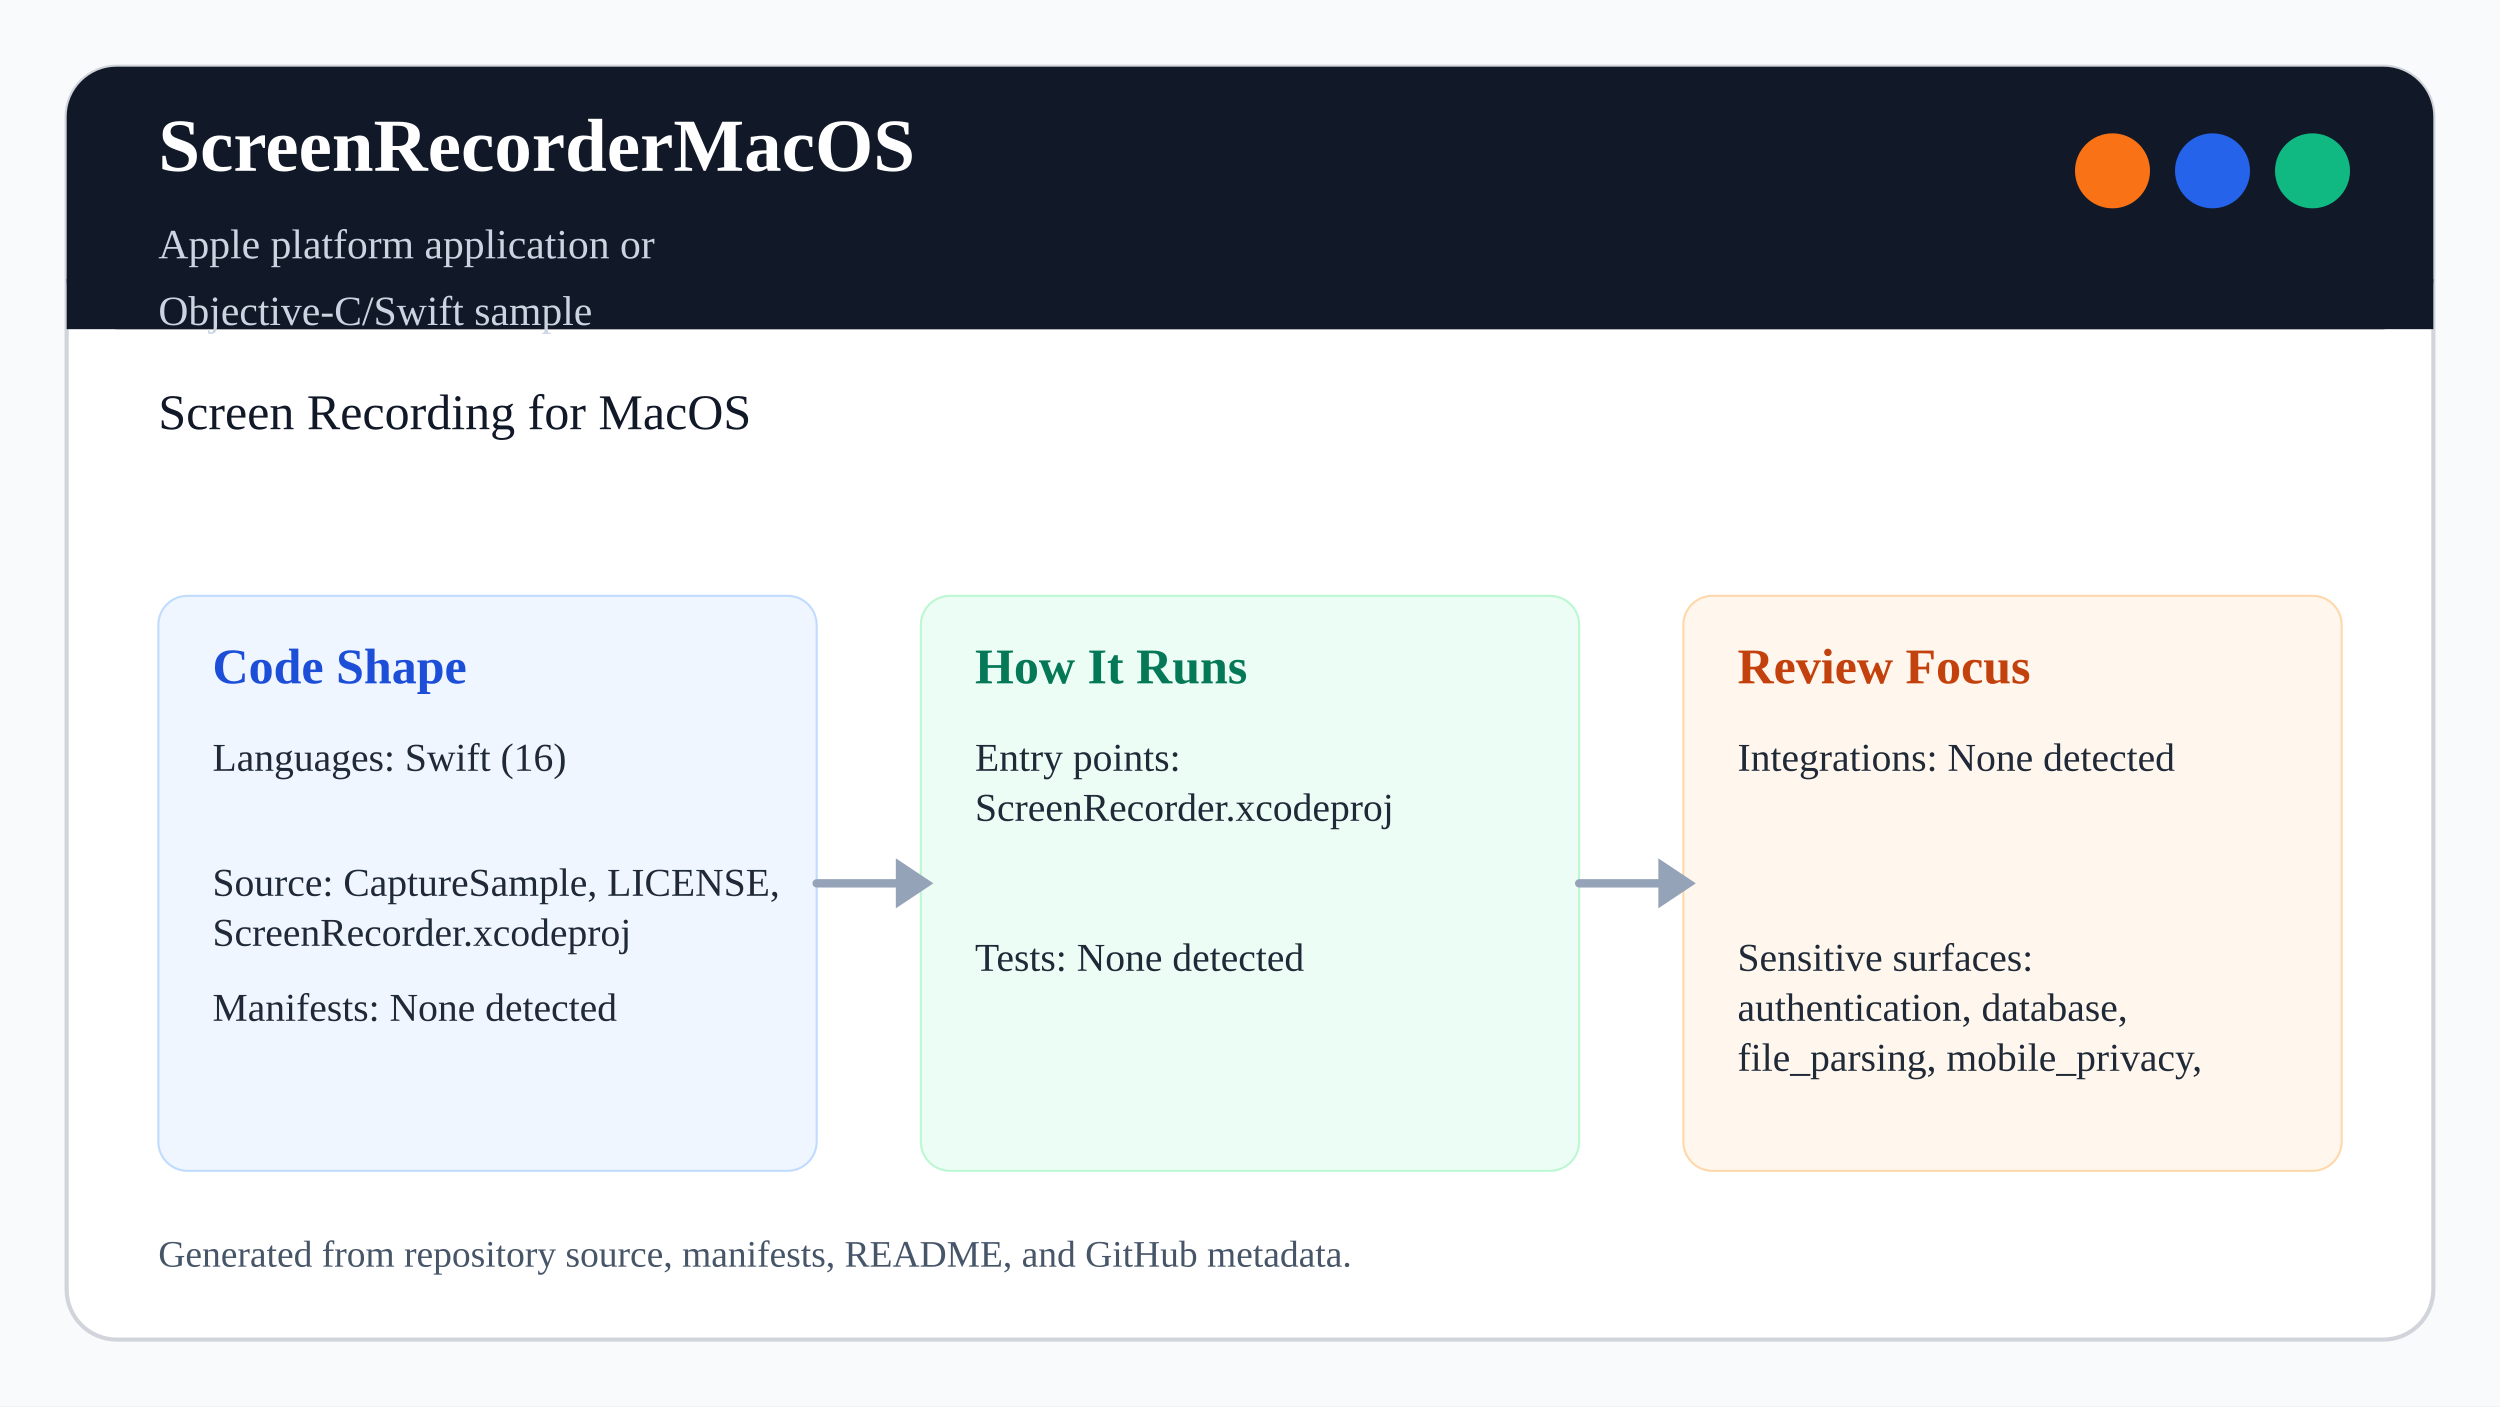
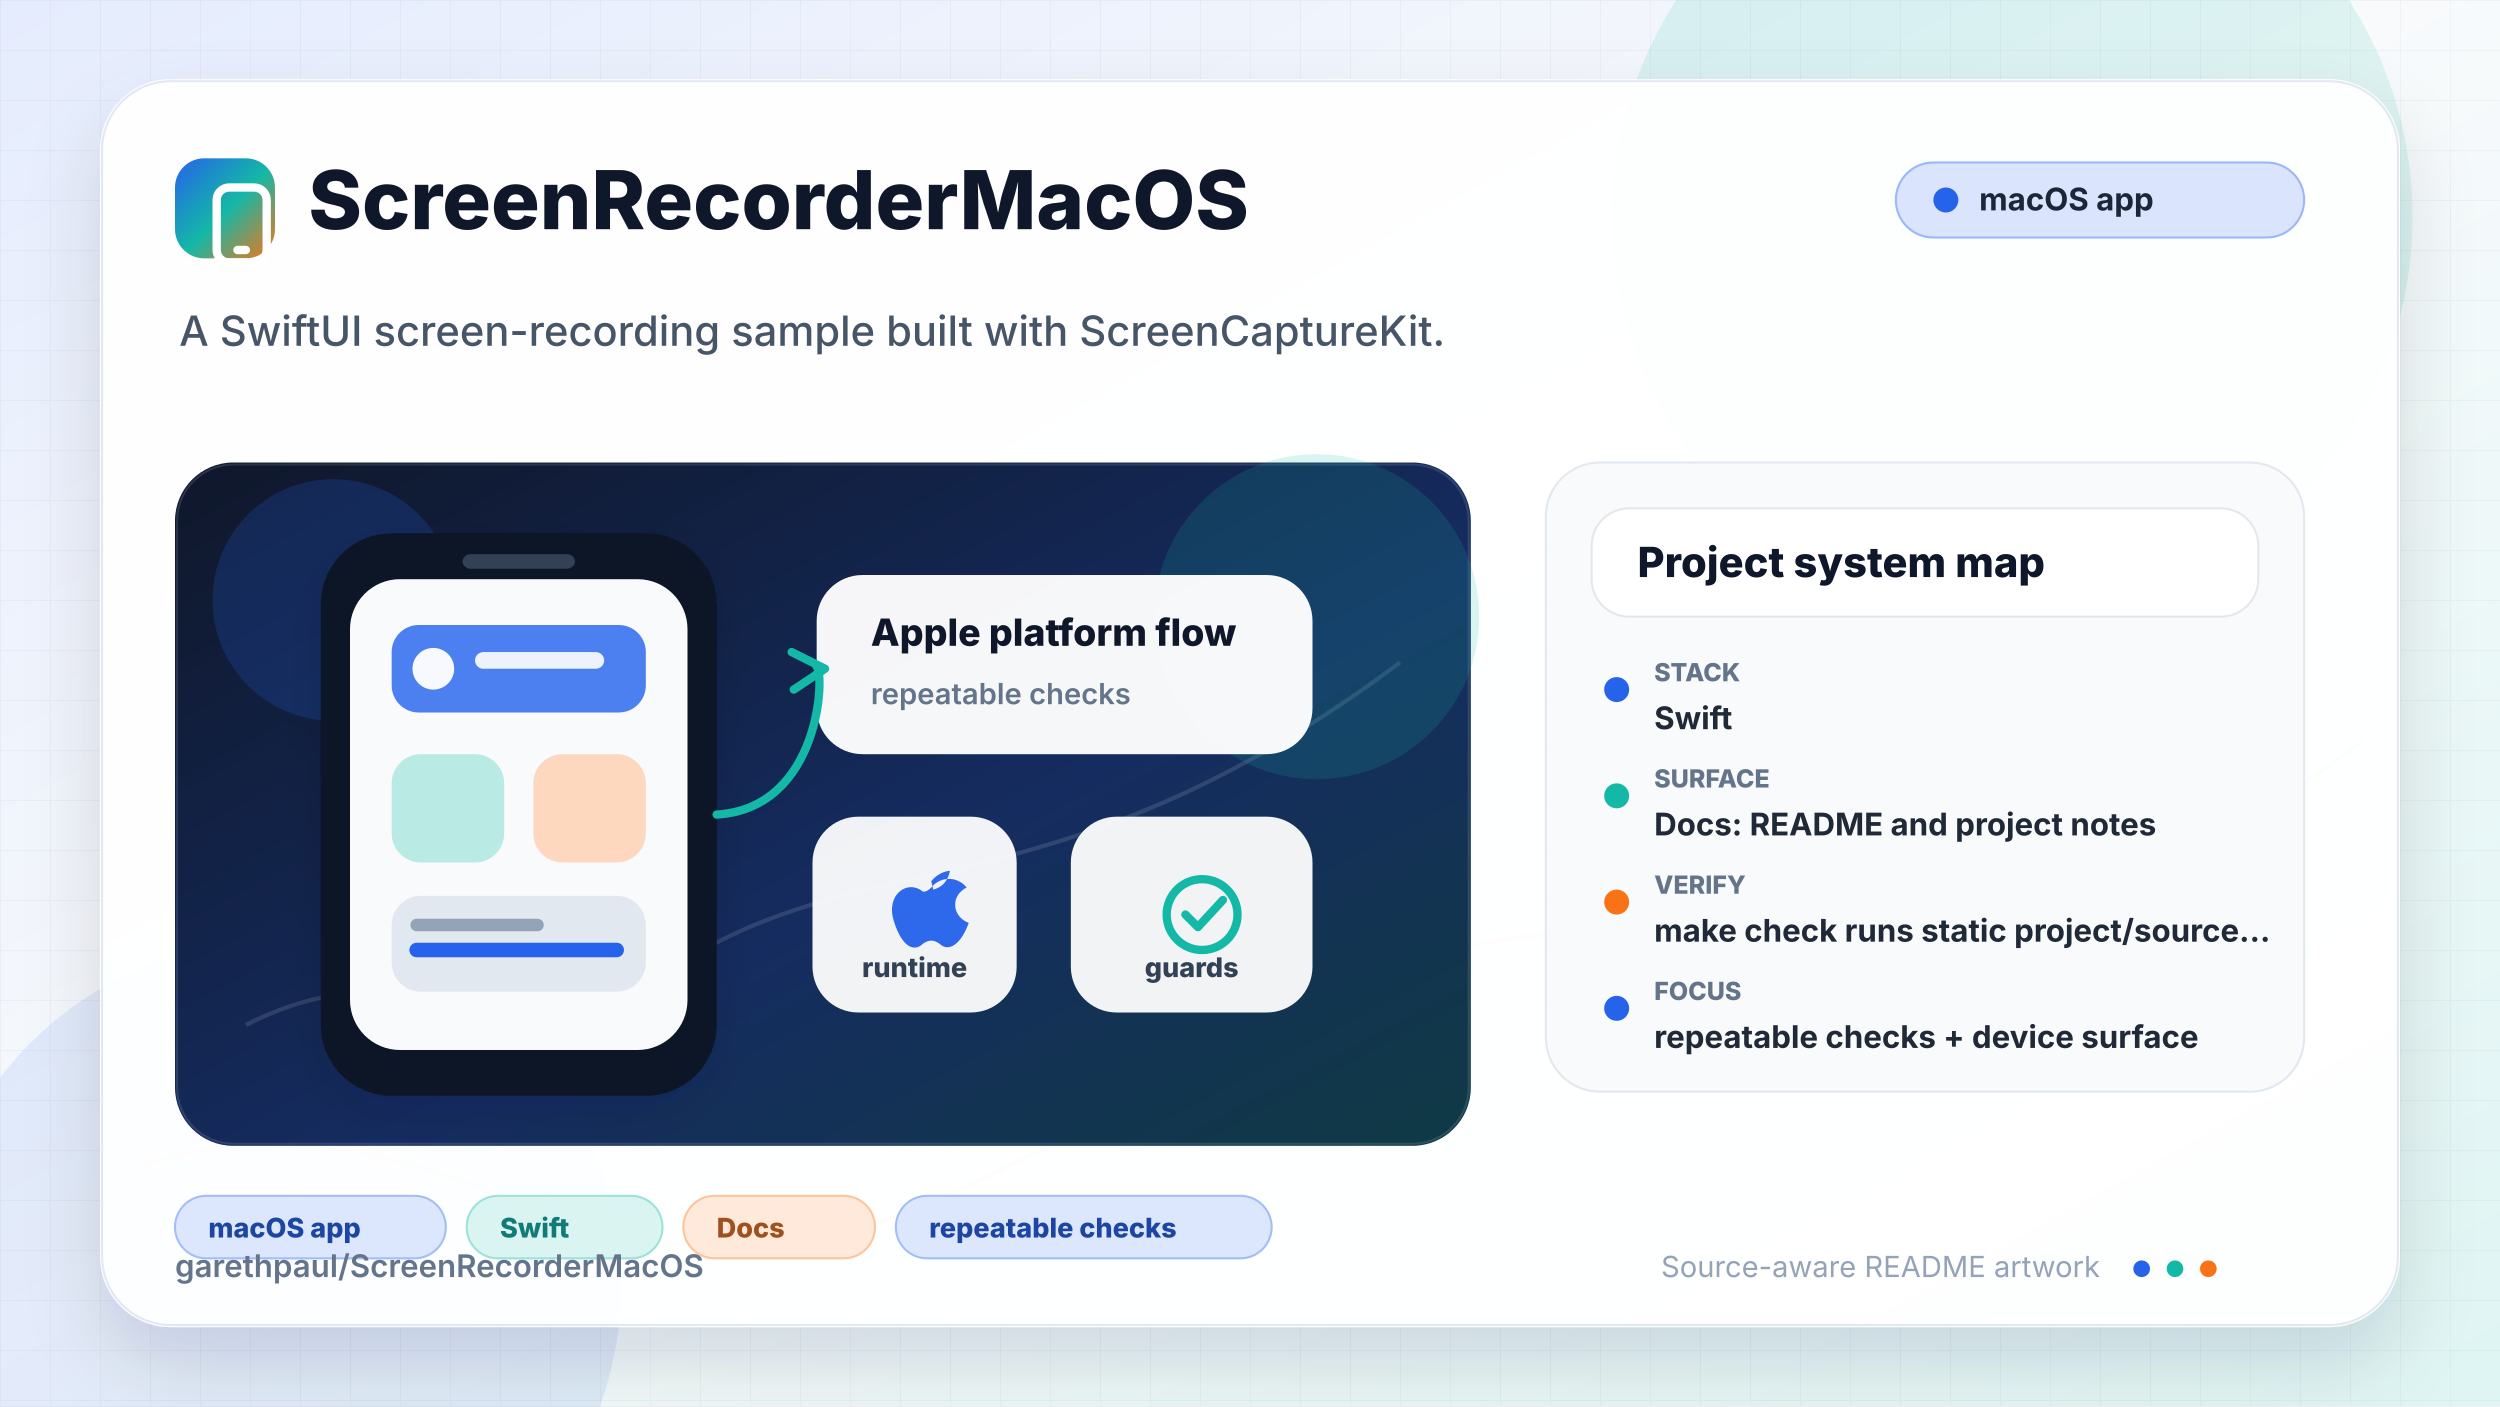
- <svg xmlns="http://www.w3.org/2000/svg" width="1200" height="675" viewBox="0 0 1200 675" role="img" aria-labelledby="title desc">
-   <rect width="1200" height="675" fill="#f8fafc" />
-   <rect x="32" y="32" width="1136" height="611" rx="24" fill="#ffffff" stroke="#d1d5db" stroke-width="2" />
-   <rect x="32" y="32" width="1136" height="126" rx="24" fill="#111827" />
-   <path d="M32 134h1136v24H32z" fill="#111827" />
-   <circle cx="1062" cy="82" r="18" fill="#2563eb" />
-   <circle cx="1110" cy="82" r="18" fill="#10b981" />
-   <circle cx="1014" cy="82" r="18" fill="#f97316" />
-   <text x="76" y="82" font-size="36" fill="#ffffff" font-weight="700">ScreenRecorderMacOS</text>
-   <text x="76" y="124" font-size="20" fill="#cbd5e1">Apple platform application or</text>
-   <text x="76" y="156" font-size="20" fill="#cbd5e1">Objective-C/Swift sample</text>
-   <text x="76" y="206" font-size="24" fill="#111827">Screen Recording for MacOS</text>
-   <rect x="76" y="286" width="316" height="276" rx="14" fill="#eff6ff" stroke="#bfdbfe" />
-   <text x="102" y="328" font-size="24" font-weight="700" fill="#1d4ed8">Code Shape</text>
-   <text x="102" y="370" font-size="19" fill="#1f2937">Languages: Swift (16)</text>
-   <text x="102" y="430" font-size="19" fill="#1f2937">Source: CaptureSample, LICENSE,</text>
-   <text x="102" y="454" font-size="19" fill="#1f2937">ScreenRecorder.xcodeproj</text>
-   <text x="102" y="490" font-size="19" fill="#1f2937">Manifests: None detected</text>
-   <rect x="442" y="286" width="316" height="276" rx="14" fill="#ecfdf5" stroke="#bbf7d0" />
-   <text x="468" y="328" font-size="24" font-weight="700" fill="#047857">How It Runs</text>
-   <text x="468" y="370" font-size="19" fill="#1f2937">Entry points:</text>
-   <text x="468" y="394" font-size="19" fill="#1f2937">ScreenRecorder.xcodeproj</text>
-   <text x="468" y="466" font-size="19" fill="#1f2937">Tests: None detected</text>
-   <rect x="808" y="286" width="316" height="276" rx="14" fill="#fff7ed" stroke="#fed7aa" />
-   <text x="834" y="328" font-size="24" font-weight="700" fill="#c2410c">Review Focus</text>
-   <text x="834" y="370" font-size="19" fill="#1f2937">Integrations: None detected</text>
-   <text x="834" y="466" font-size="19" fill="#1f2937">Sensitive surfaces:</text>
-   <text x="834" y="490" font-size="19" fill="#1f2937">authentication, database,</text>
-   <text x="834" y="514" font-size="19" fill="#1f2937">file_parsing, mobile_privacy,</text>
-   <path d="M392 424h50" stroke="#94a3b8" stroke-width="4" stroke-linecap="round" />
-   <path d="M430 412l18 12-18 12z" fill="#94a3b8" />
-   <path d="M758 424h50" stroke="#94a3b8" stroke-width="4" stroke-linecap="round" />
-   <path d="M796 412l18 12-18 12z" fill="#94a3b8" />
-   <text x="76" y="608" font-size="18" fill="#475569">Generated from repository source, manifests, README, and GitHub metadata.</text>
+ <svg xmlns="http://www.w3.org/2000/svg" width="1200" height="675" viewBox="0 0 1200 675" role="img" aria-labelledby="p19rnb4e-title p19rnb4e-desc">
+   <defs>
+     <linearGradient id="p19rnb4e-bg" x1="0" y1="0" x2="1" y2="1">
+       <stop offset="0%" stop-color="#e5ecfd" />
+       <stop offset="48%" stop-color="#f8fafc" />
+       <stop offset="100%" stop-color="#def5f3" />
+     </linearGradient>
+     <linearGradient id="p19rnb4e-stage" x1="0" y1="0" x2="1" y2="1">
+       <stop offset="0%" stop-color="#0f172a" />
+       <stop offset="58%" stop-color="#152c60" />
+       <stop offset="100%" stop-color="#103a45" />
+     </linearGradient>
+     <linearGradient id="p19rnb4e-accent" x1="0" y1="0" x2="1" y2="1">
+       <stop offset="0%" stop-color="#2563eb" />
+       <stop offset="52%" stop-color="#14b8a6" />
+       <stop offset="100%" stop-color="#f97316" />
+     </linearGradient>
+     <linearGradient id="p19rnb4e-soft" x1="0" y1="0" x2="1" y2="1">
+       <stop offset="0%" stop-color="#cbdafa" />
+       <stop offset="100%" stop-color="#fee0cc" />
+     </linearGradient>
+     <filter id="p19rnb4e-shadow" x="-20%" y="-20%" width="140%" height="150%">
+       <feDropShadow dx="0" dy="18" stdDeviation="18" flood-color="#0f172a" flood-opacity="0.14" />
+     </filter>
+     <filter id="p19rnb4e-miniShadow" x="-20%" y="-20%" width="140%" height="150%">
+       <feDropShadow dx="0" dy="8" stdDeviation="10" flood-color="#0f172a" flood-opacity="0.12" />
+     </filter>
+     <pattern id="p19rnb4e-grid" width="24" height="24" patternUnits="userSpaceOnUse">
+       <path d="M24 0H0v24" fill="none" stroke="#94a3b8" stroke-opacity="0.16" stroke-width="1" />
+     </pattern>
+     <style>
+       .label { font: 700 13px ui-sans-serif, system-ui, -apple-system, BlinkMacSystemFont, "Segoe UI", sans-serif; letter-spacing: 0; text-transform: uppercase; }
+       .body { font-family: ui-sans-serif, system-ui, -apple-system, BlinkMacSystemFont, "Segoe UI", sans-serif; letter-spacing: 0; }
+     </style>
+   </defs>
+   <rect width="1200" height="675" fill="url(#p19rnb4e-bg)" />
+   <rect width="1200" height="675" fill="url(#p19rnb4e-grid)" opacity="0.65" />
+   <circle cx="132" cy="618" r="166" fill="#2563eb" opacity="0.10" />
+   <circle cx="966" cy="104" r="192" fill="#14b8a6" opacity="0.12" />
+   <path d="M66 560 C214 512 278 642 430 584 C576 528 676 408 838 462 C966 504 1034 426 1134 356" fill="none" stroke="#f97316" stroke-width="2" stroke-opacity="0.18" />
+   <rect x="48" y="38" width="1104" height="599" rx="34" fill="#ffffff" opacity="0.94" filter="url(#p19rnb4e-shadow)" />
+   <rect x="49" y="39" width="1102" height="597" rx="33" fill="none" stroke="#e2e8f0" stroke-width="1" />
+   <g class="body">
+     <rect x="84" y="76" width="48" height="48" rx="14" fill="url(#p19rnb4e-accent)" />
+     <rect x="104" y="90" width="24" height="36" rx="6" stroke="#ffffff" stroke-width="4" stroke-linecap="round" stroke-linejoin="round" fill="none" />
+     <path d="M16 30h4" transform="translate(98 90)" stroke="#ffffff" stroke-width="4" stroke-linecap="round" stroke-linejoin="round" fill="none" />
+     <text x="148" y="110" fill="#0f172a" font-size="39" font-weight="800">ScreenRecorderMacOS</text>
+     <rect x="910" y="78" width="196" height="36" rx="18" fill="#dae4fc" stroke="#9bb7f6" />
+     <circle cx="934" cy="96" r="6" fill="#2563eb" />
+     <text x="950" y="101" fill="#1c2639" font-size="15" font-weight="700">macOS app</text>
+     <text x="86" y="166" fill="#475569" font-size="20" font-weight="500">A SwiftUI screen-recording sample built with ScreenCaptureKit.</text>
+   </g>
+   <g transform="translate(84 222)">
+     <rect x="0" y="0" width="622" height="328" rx="28" fill="url(#p19rnb4e-stage)" />
+     <rect x="1" y="1" width="620" height="326" rx="27" fill="none" stroke="#ffffff" stroke-opacity="0.12" />
+     <path d="M34 270 C116 228 166 286 250 236 C338 184 430 214 588 96" fill="none" stroke="#ffffff" stroke-opacity="0.12" stroke-width="2" />
+     <circle cx="76" cy="66" r="58" fill="#2563eb" opacity="0.20" />
+     <circle cx="548" cy="74" r="78" fill="#14b8a6" opacity="0.16" />
+     <g class="body">
+       <rect x="70" y="34" width="190" height="270" rx="34" fill="#111827" filter="url(#p19rnb4e-miniShadow)" />
+       <rect x="84" y="56" width="162" height="226" rx="24" fill="#f8fafc" />
+       <rect x="138" y="44" width="54" height="7" rx="4" fill="#334155" />
+       <rect x="104" y="78" width="122" height="42" rx="13" fill="#4c7fef" />
+       <circle cx="124" cy="99" r="10" fill="#ffffff" opacity="0.95" />
+       <rect x="144" y="91" width="62" height="8" rx="4" fill="#ffffff" opacity="0.9" />
+       <rect x="104" y="140" width="54" height="52" rx="14" fill="#b9eae4" />
+       <rect x="172" y="140" width="54" height="52" rx="14" fill="#fdd8be" />
+       <rect x="104" y="208" width="122" height="46" rx="14" fill="#e2e8f0" />
+       <path d="M116 234h96" stroke="#2563eb" stroke-width="7" stroke-linecap="round" />
+       <path d="M116 222h58" stroke="#94a3b8" stroke-width="6" stroke-linecap="round" />
+       <rect x="308" y="54" width="238" height="86" rx="22" fill="#ffffff" opacity="0.96" />
+       <text x="334" y="88" fill="#0f172a" font-size="18" font-weight="800">Apple platform flow</text>
+       <text x="334" y="116" fill="#64748b" font-size="14" font-weight="600">repeatable checks</text>
+       <path d="M260 169 C310 166 312 101 308 98" fill="none" stroke="#14b8a6" stroke-width="4" stroke-linecap="round" />
+       <path d="M296 91 l16 8 -15 10" fill="none" stroke="#14b8a6" stroke-width="4" stroke-linecap="round" stroke-linejoin="round" />
+       <rect x="306" y="170" width="98" height="94" rx="22" fill="#ffffff" opacity="0.94" />
+       <rect x="430" y="170" width="116" height="94" rx="22" fill="#ffffff" opacity="0.94" />
+       <path d="M25 7c4-5 9-5 9-5-1 5-4 8-8 9 M21 12c-7-6-18 1-14 14 4 13 10 15 14 11 3-2 5-2 8 0 4 4 10 1 14-10-8-3-9-13-1-17-5-6-13-5-17 0-2 2-3 2-4 2z" transform="translate(338 194)" fill="#2563eb" opacity="0.95" />
+       <circle cx="493" cy="217" r="17" stroke="#14b8a6" stroke-width="4" stroke-linecap="round" stroke-linejoin="round" fill="none" />
+       <path d="M13 21l6 6 12-13" transform="translate(472 196)" stroke="#14b8a6" stroke-width="4" stroke-linecap="round" stroke-linejoin="round" fill="none" />
+       <text x="355" y="247" fill="#334155" font-size="13" text-anchor="middle" font-weight="800">runtime</text>
+       <text x="488" y="247" fill="#334155" font-size="13" text-anchor="middle" font-weight="800">guards</text>
+     </g>
+   </g>
+   <g class="body" transform="translate(742 222)">
+     <rect x="0" y="0" width="364" height="302" rx="26" fill="#f8fafc" stroke="#e2e8f0" />
+     <rect x="22" y="22" width="320" height="52" rx="18" fill="#ffffff" stroke="#e5e7eb" />
+     <text x="44" y="55" fill="#0f172a" font-size="20" font-weight="800">Project system map</text>
+     <g transform="translate(24 94)">
+       <circle cx="10" cy="15" r="6" fill="#2563eb" />
+       <text x="28" y="11" fill="#64748b" font-size="12" font-weight="800">STACK</text>
+       <text x="28" y="34" fill="#1f2937" font-size="15" font-weight="650">Swift</text>
+     </g>
+     <g transform="translate(24 145)">
+       <circle cx="10" cy="15" r="6" fill="#14b8a6" />
+       <text x="28" y="11" fill="#64748b" font-size="12" font-weight="800">SURFACE</text>
+       <text x="28" y="34" fill="#1f2937" font-size="15" font-weight="650">Docs: README and project notes</text>
+     </g>
+     <g transform="translate(24 196)">
+       <circle cx="10" cy="15" r="6" fill="#f97316" />
+       <text x="28" y="11" fill="#64748b" font-size="12" font-weight="800">VERIFY</text>
+       <text x="28" y="34" fill="#1f2937" font-size="15" font-weight="650">make check runs static project/source...</text>
+     </g>
+     <g transform="translate(24 247)">
+       <circle cx="10" cy="15" r="6" fill="#2563eb" />
+       <text x="28" y="11" fill="#64748b" font-size="12" font-weight="800">FOCUS</text>
+       <text x="28" y="34" fill="#1f2937" font-size="15" font-weight="650">repeatable checks + device surface</text>
+     </g>
+   </g>
+   <g class="body">
+     <rect x="84" y="574" width="130" height="30" rx="15" fill="#dce6fc" stroke="#a3bdf7" />
+     <text x="100" y="594" fill="#1d46a2" font-size="13" font-weight="800">macOS app</text>
+     <rect x="224" y="574" width="94" height="30" rx="15" fill="#d9f4f1" stroke="#9ce1da" />
+     <text x="240" y="594" fill="#127b77" font-size="13" font-weight="800">Swift</text>
+     <rect x="328" y="574" width="92" height="30" rx="15" fill="#fee9da" stroke="#fcc49d" />
+     <text x="344" y="594" fill="#a0501e" font-size="13" font-weight="800">Docs</text>
+     <rect x="430" y="574" width="180.4" height="30" rx="15" fill="#dce6fc" stroke="#a3bdf7" />
+     <text x="446" y="594" fill="#1d46a2" font-size="13" font-weight="800">repeatable checks</text>
+   </g>
+   <g class="body">
+     <text x="84" y="613" fill="#64748b" font-size="15" font-weight="600">garethpaul/ScreenRecorderMacOS</text>
+     <text x="1008" y="613" fill="#94a3b8" font-size="14" text-anchor="end">Source-aware README artwork</text>
+     <circle cx="1028" cy="609" r="4" fill="#2563eb" />
+     <circle cx="1044" cy="609" r="4" fill="#14b8a6" />
+     <circle cx="1060" cy="609" r="4" fill="#f97316" />
+   </g>
</svg>
